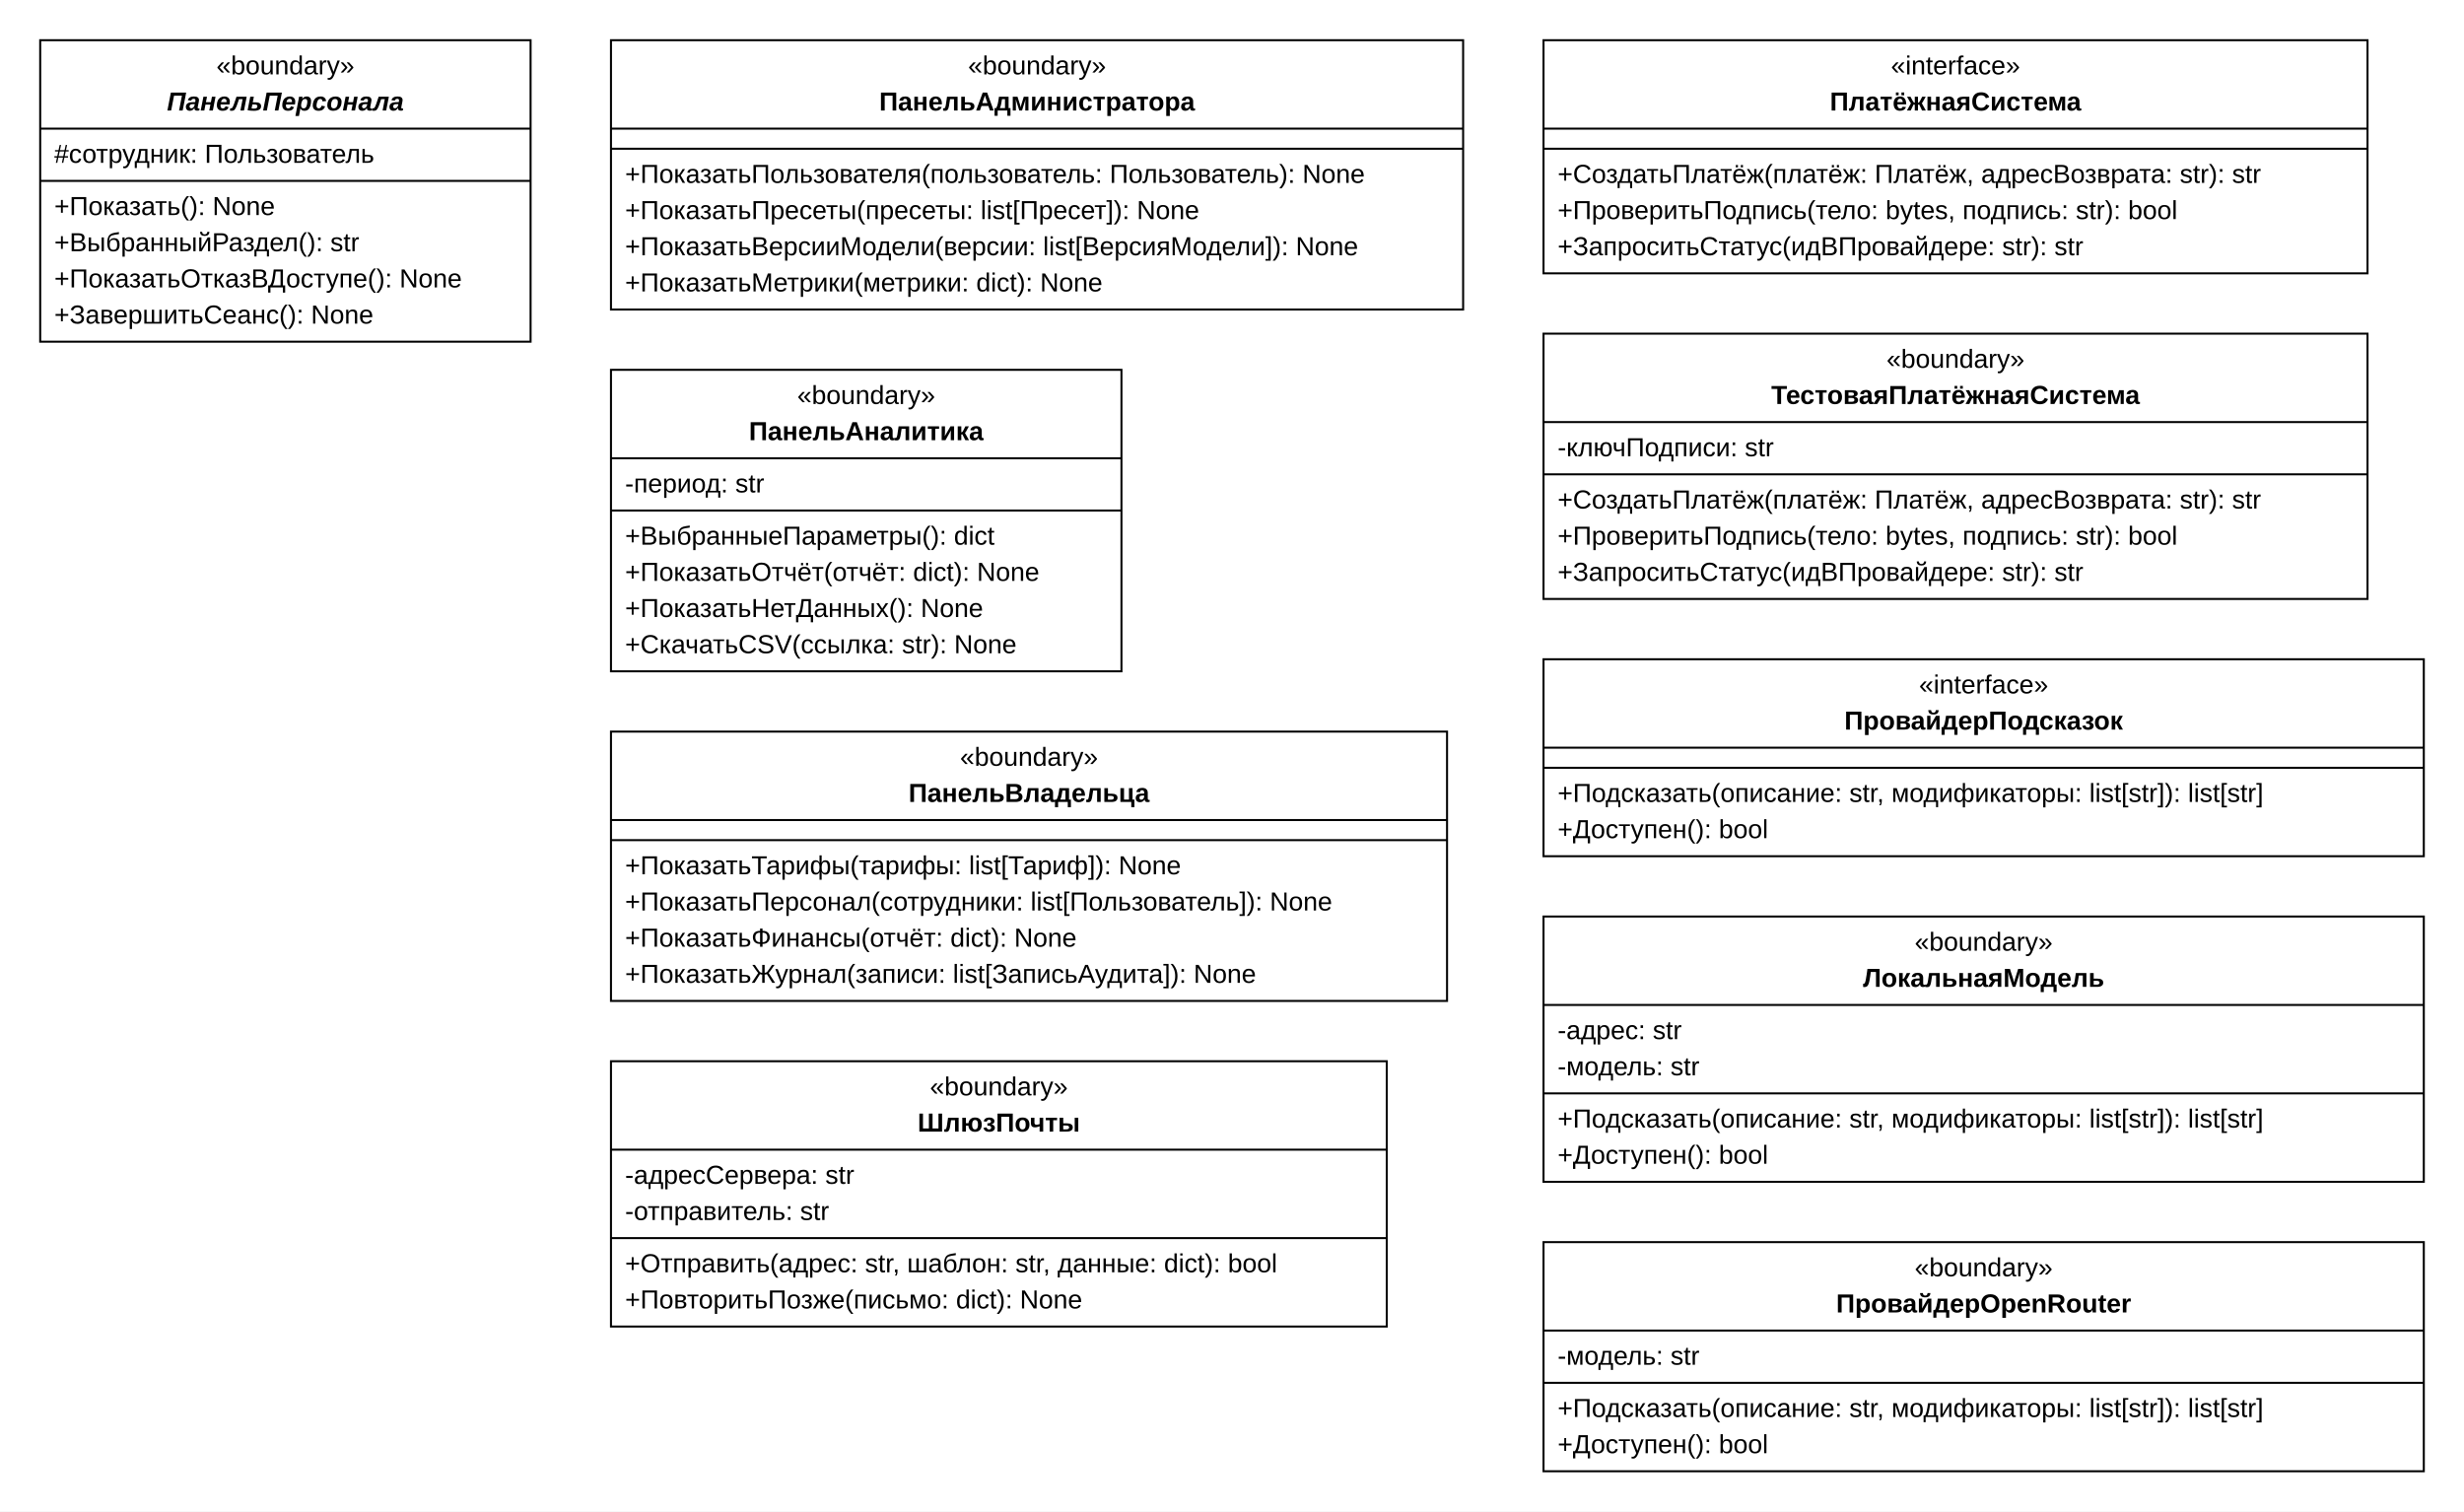
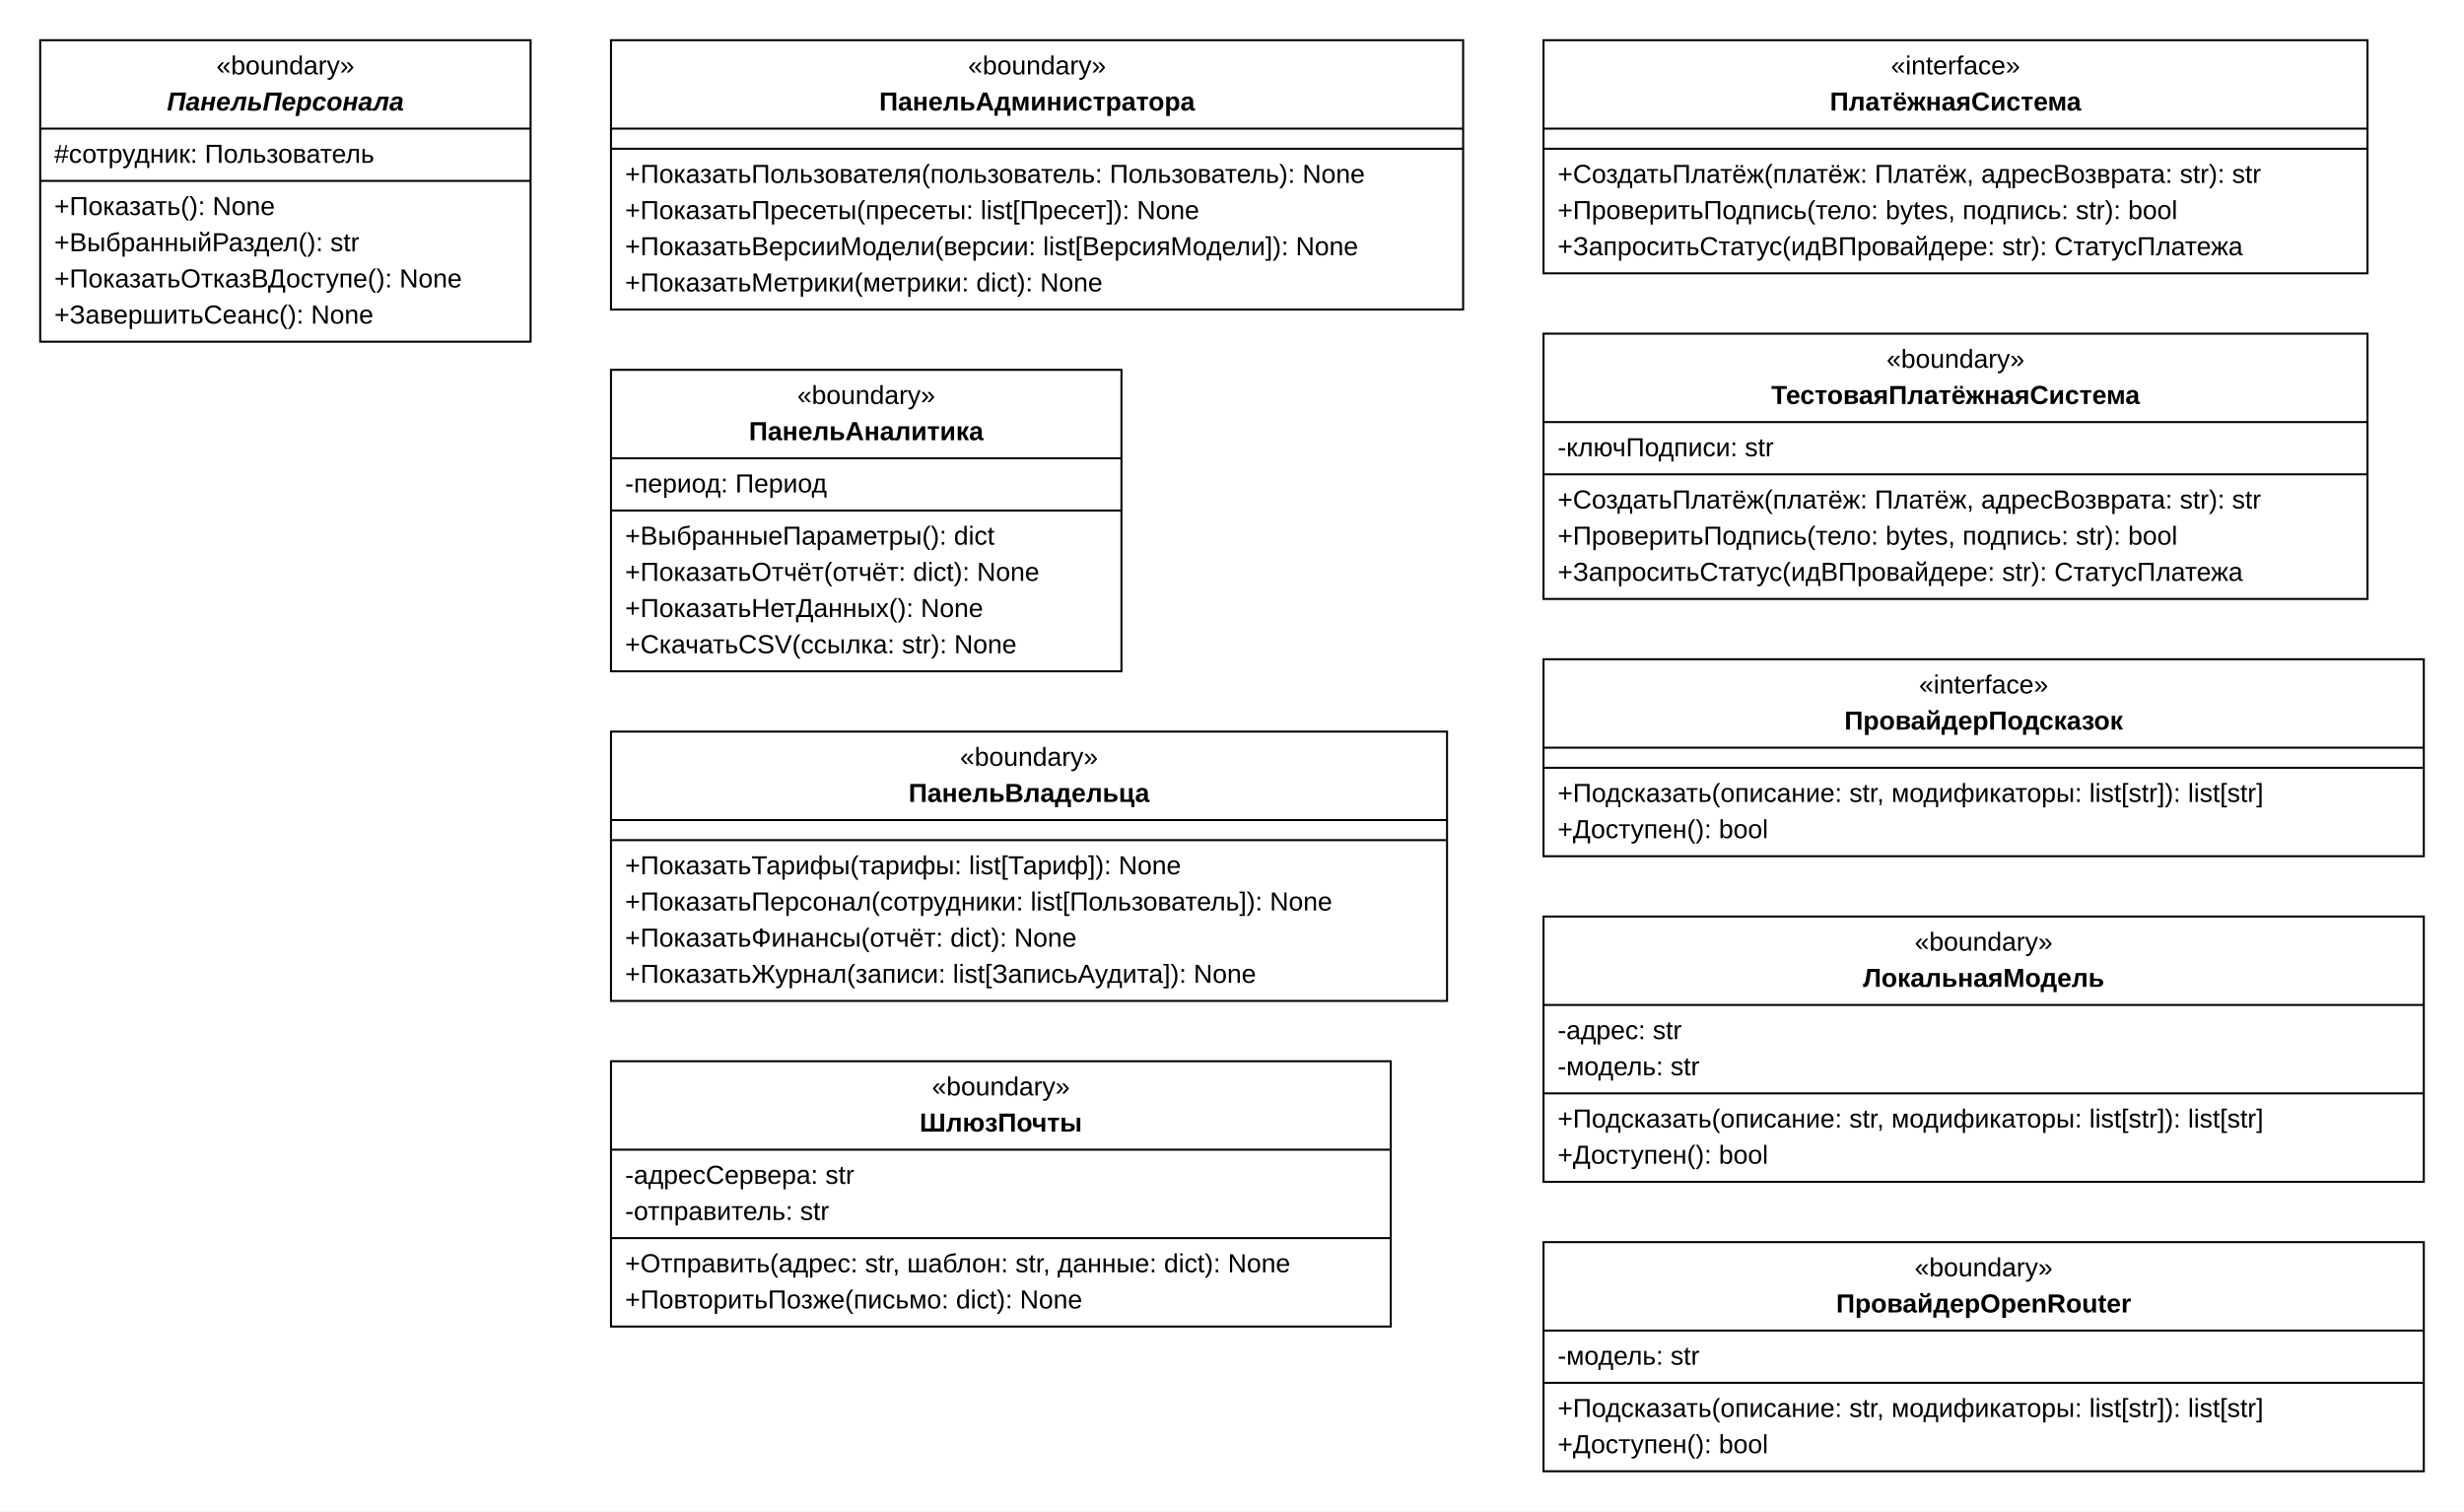
<svg xmlns="http://www.w3.org/2000/svg" width="1226" height="752" viewBox="0 0 1226 752">
  <rect x="0" y="0" width="1226" height="752" fill="#fff" />
  <rect x="20" y="20" width="244" height="150" fill="#fff" stroke="#000" />
  <text x="142.0" y="37.0" font-family="Arial, Helvetica, sans-serif" font-size="13" text-anchor="middle" font-weight="normal" font-style="normal" fill="#000">«boundary»</text>
  <text x="142.0" y="55.0" font-family="Arial, Helvetica, sans-serif" font-size="13" text-anchor="middle" font-weight="bold" font-style="italic" fill="#000">ПанельПерсонала</text>
  <line x1="20" y1="64" x2="264" y2="64" stroke="#000" />
  <text x="27.0" y="81.0" font-family="Arial, Helvetica, sans-serif" font-size="13" text-anchor="start" font-weight="normal" font-style="normal" fill="#000">#сотрудник: Пользователь</text>
  <line x1="20" y1="90" x2="264" y2="90" stroke="#000" />
  <text x="27.0" y="107.0" font-family="Arial, Helvetica, sans-serif" font-size="13" text-anchor="start" font-weight="normal" font-style="normal" fill="#000">+Показать(): None</text>
  <text x="27.0" y="125.0" font-family="Arial, Helvetica, sans-serif" font-size="13" text-anchor="start" font-weight="normal" font-style="normal" fill="#000">+ВыбранныйРаздел(): str</text>
  <text x="27.0" y="143.0" font-family="Arial, Helvetica, sans-serif" font-size="13" text-anchor="start" font-weight="normal" font-style="normal" fill="#000">+ПоказатьОтказВДоступе(): None</text>
  <text x="27.0" y="161.0" font-family="Arial, Helvetica, sans-serif" font-size="13" text-anchor="start" font-weight="normal" font-style="normal" fill="#000">+ЗавершитьСеанс(): None</text>
  <rect x="304" y="20" width="424" height="134" fill="#fff" stroke="#000" />
  <text x="516.0" y="37.0" font-family="Arial, Helvetica, sans-serif" font-size="13" text-anchor="middle" font-weight="normal" font-style="normal" fill="#000">«boundary»</text>
  <text x="516.0" y="55.0" font-family="Arial, Helvetica, sans-serif" font-size="13" text-anchor="middle" font-weight="bold" font-style="normal" fill="#000">ПанельАдминистратора</text>
  <line x1="304" y1="64" x2="728" y2="64" stroke="#000" />
  <line x1="304" y1="74" x2="728" y2="74" stroke="#000" />
  <text x="311.0" y="91.0" font-family="Arial, Helvetica, sans-serif" font-size="13" text-anchor="start" font-weight="normal" font-style="normal" fill="#000">+ПоказатьПользователя(пользователь: Пользователь): None</text>
  <text x="311.0" y="109.0" font-family="Arial, Helvetica, sans-serif" font-size="13" text-anchor="start" font-weight="normal" font-style="normal" fill="#000">+ПоказатьПресеты(пресеты: list[Пресет]): None</text>
  <text x="311.0" y="127.0" font-family="Arial, Helvetica, sans-serif" font-size="13" text-anchor="start" font-weight="normal" font-style="normal" fill="#000">+ПоказатьВерсииМодели(версии: list[ВерсияМодели]): None</text>
  <text x="311.0" y="145.0" font-family="Arial, Helvetica, sans-serif" font-size="13" text-anchor="start" font-weight="normal" font-style="normal" fill="#000">+ПоказатьМетрики(метрики: dict): None</text>
  <rect x="304" y="184" width="254" height="150" fill="#fff" stroke="#000" />
  <text x="431.0" y="201.0" font-family="Arial, Helvetica, sans-serif" font-size="13" text-anchor="middle" font-weight="normal" font-style="normal" fill="#000">«boundary»</text>
  <text x="431.0" y="219.0" font-family="Arial, Helvetica, sans-serif" font-size="13" text-anchor="middle" font-weight="bold" font-style="normal" fill="#000">ПанельАналитика</text>
  <line x1="304" y1="228" x2="558" y2="228" stroke="#000" />
-   <text x="311.0" y="245.0" font-family="Arial, Helvetica, sans-serif" font-size="13" text-anchor="start" font-weight="normal" font-style="normal" fill="#000">-период: str</text>
+   <text x="311.0" y="245.0" font-family="Arial, Helvetica, sans-serif" font-size="13" text-anchor="start" font-weight="normal" font-style="normal" fill="#000">-период: Период</text>
  <line x1="304" y1="254" x2="558" y2="254" stroke="#000" />
  <text x="311.0" y="271.0" font-family="Arial, Helvetica, sans-serif" font-size="13" text-anchor="start" font-weight="normal" font-style="normal" fill="#000">+ВыбранныеПараметры(): dict</text>
  <text x="311.0" y="289.0" font-family="Arial, Helvetica, sans-serif" font-size="13" text-anchor="start" font-weight="normal" font-style="normal" fill="#000">+ПоказатьОтчёт(отчёт: dict): None</text>
  <text x="311.0" y="307.0" font-family="Arial, Helvetica, sans-serif" font-size="13" text-anchor="start" font-weight="normal" font-style="normal" fill="#000">+ПоказатьНетДанных(): None</text>
  <text x="311.0" y="325.0" font-family="Arial, Helvetica, sans-serif" font-size="13" text-anchor="start" font-weight="normal" font-style="normal" fill="#000">+СкачатьCSV(ссылка: str): None</text>
  <rect x="304" y="364" width="416" height="134" fill="#fff" stroke="#000" />
  <text x="512.0" y="381.0" font-family="Arial, Helvetica, sans-serif" font-size="13" text-anchor="middle" font-weight="normal" font-style="normal" fill="#000">«boundary»</text>
  <text x="512.0" y="399.0" font-family="Arial, Helvetica, sans-serif" font-size="13" text-anchor="middle" font-weight="bold" font-style="normal" fill="#000">ПанельВладельца</text>
  <line x1="304" y1="408" x2="720" y2="408" stroke="#000" />
  <line x1="304" y1="418" x2="720" y2="418" stroke="#000" />
  <text x="311.0" y="435.0" font-family="Arial, Helvetica, sans-serif" font-size="13" text-anchor="start" font-weight="normal" font-style="normal" fill="#000">+ПоказатьТарифы(тарифы: list[Тариф]): None</text>
  <text x="311.0" y="453.0" font-family="Arial, Helvetica, sans-serif" font-size="13" text-anchor="start" font-weight="normal" font-style="normal" fill="#000">+ПоказатьПерсонал(сотрудники: list[Пользователь]): None</text>
  <text x="311.0" y="471.0" font-family="Arial, Helvetica, sans-serif" font-size="13" text-anchor="start" font-weight="normal" font-style="normal" fill="#000">+ПоказатьФинансы(отчёт: dict): None</text>
  <text x="311.0" y="489.0" font-family="Arial, Helvetica, sans-serif" font-size="13" text-anchor="start" font-weight="normal" font-style="normal" fill="#000">+ПоказатьЖурнал(записи: list[ЗаписьАудита]): None</text>
-   <rect x="304" y="528" width="386" height="132" fill="#fff" stroke="#000" />
-   <text x="497.0" y="545.0" font-family="Arial, Helvetica, sans-serif" font-size="13" text-anchor="middle" font-weight="normal" font-style="normal" fill="#000">«boundary»</text>
-   <text x="497.0" y="563.0" font-family="Arial, Helvetica, sans-serif" font-size="13" text-anchor="middle" font-weight="bold" font-style="normal" fill="#000">ШлюзПочты</text>
-   <line x1="304" y1="572" x2="690" y2="572" stroke="#000" />
+   <rect x="304" y="528" width="388" height="132" fill="#fff" stroke="#000" />
+   <text x="498.0" y="545.0" font-family="Arial, Helvetica, sans-serif" font-size="13" text-anchor="middle" font-weight="normal" font-style="normal" fill="#000">«boundary»</text>
+   <text x="498.0" y="563.0" font-family="Arial, Helvetica, sans-serif" font-size="13" text-anchor="middle" font-weight="bold" font-style="normal" fill="#000">ШлюзПочты</text>
+   <line x1="304" y1="572" x2="692" y2="572" stroke="#000" />
  <text x="311.0" y="589.0" font-family="Arial, Helvetica, sans-serif" font-size="13" text-anchor="start" font-weight="normal" font-style="normal" fill="#000">-адресСервера: str</text>
  <text x="311.0" y="607.0" font-family="Arial, Helvetica, sans-serif" font-size="13" text-anchor="start" font-weight="normal" font-style="normal" fill="#000">-отправитель: str</text>
-   <line x1="304" y1="616" x2="690" y2="616" stroke="#000" />
-   <text x="311.0" y="633.0" font-family="Arial, Helvetica, sans-serif" font-size="13" text-anchor="start" font-weight="normal" font-style="normal" fill="#000">+Отправить(адрес: str, шаблон: str, данные: dict): bool</text>
+   <line x1="304" y1="616" x2="692" y2="616" stroke="#000" />
+   <text x="311.0" y="633.0" font-family="Arial, Helvetica, sans-serif" font-size="13" text-anchor="start" font-weight="normal" font-style="normal" fill="#000">+Отправить(адрес: str, шаблон: str, данные: dict): None</text>
  <text x="311.0" y="651.0" font-family="Arial, Helvetica, sans-serif" font-size="13" text-anchor="start" font-weight="normal" font-style="normal" fill="#000">+ПовторитьПозже(письмо: dict): None</text>
  <rect x="768" y="20" width="410" height="116" fill="#fff" stroke="#000" />
  <text x="973.0" y="37.0" font-family="Arial, Helvetica, sans-serif" font-size="13" text-anchor="middle" font-weight="normal" font-style="normal" fill="#000">«interface»</text>
  <text x="973.0" y="55.0" font-family="Arial, Helvetica, sans-serif" font-size="13" text-anchor="middle" font-weight="bold" font-style="normal" fill="#000">ПлатёжнаяСистема</text>
  <line x1="768" y1="64" x2="1178" y2="64" stroke="#000" />
  <line x1="768" y1="74" x2="1178" y2="74" stroke="#000" />
  <text x="775.0" y="91.0" font-family="Arial, Helvetica, sans-serif" font-size="13" text-anchor="start" font-weight="normal" font-style="normal" fill="#000">+СоздатьПлатёж(платёж: Платёж, адресВозврата: str): str</text>
  <text x="775.0" y="109.0" font-family="Arial, Helvetica, sans-serif" font-size="13" text-anchor="start" font-weight="normal" font-style="normal" fill="#000">+ПроверитьПодпись(тело: bytes, подпись: str): bool</text>
-   <text x="775.0" y="127.0" font-family="Arial, Helvetica, sans-serif" font-size="13" text-anchor="start" font-weight="normal" font-style="normal" fill="#000">+ЗапроситьСтатус(идВПровайдере: str): str</text>
+   <text x="775.0" y="127.0" font-family="Arial, Helvetica, sans-serif" font-size="13" text-anchor="start" font-weight="normal" font-style="normal" fill="#000">+ЗапроситьСтатус(идВПровайдере: str): СтатусПлатежа</text>
  <rect x="768" y="166" width="410" height="132" fill="#fff" stroke="#000" />
  <text x="973.0" y="183.0" font-family="Arial, Helvetica, sans-serif" font-size="13" text-anchor="middle" font-weight="normal" font-style="normal" fill="#000">«boundary»</text>
  <text x="973.0" y="201.0" font-family="Arial, Helvetica, sans-serif" font-size="13" text-anchor="middle" font-weight="bold" font-style="normal" fill="#000">ТестоваяПлатёжнаяСистема</text>
  <line x1="768" y1="210" x2="1178" y2="210" stroke="#000" />
  <text x="775.0" y="227.0" font-family="Arial, Helvetica, sans-serif" font-size="13" text-anchor="start" font-weight="normal" font-style="normal" fill="#000">-ключПодписи: str</text>
  <line x1="768" y1="236" x2="1178" y2="236" stroke="#000" />
  <text x="775.0" y="253.0" font-family="Arial, Helvetica, sans-serif" font-size="13" text-anchor="start" font-weight="normal" font-style="normal" fill="#000">+СоздатьПлатёж(платёж: Платёж, адресВозврата: str): str</text>
  <text x="775.0" y="271.0" font-family="Arial, Helvetica, sans-serif" font-size="13" text-anchor="start" font-weight="normal" font-style="normal" fill="#000">+ПроверитьПодпись(тело: bytes, подпись: str): bool</text>
-   <text x="775.0" y="289.0" font-family="Arial, Helvetica, sans-serif" font-size="13" text-anchor="start" font-weight="normal" font-style="normal" fill="#000">+ЗапроситьСтатус(идВПровайдере: str): str</text>
+   <text x="775.0" y="289.0" font-family="Arial, Helvetica, sans-serif" font-size="13" text-anchor="start" font-weight="normal" font-style="normal" fill="#000">+ЗапроситьСтатус(идВПровайдере: str): СтатусПлатежа</text>
  <rect x="768" y="328" width="438" height="98" fill="#fff" stroke="#000" />
  <text x="987.0" y="345.0" font-family="Arial, Helvetica, sans-serif" font-size="13" text-anchor="middle" font-weight="normal" font-style="normal" fill="#000">«interface»</text>
  <text x="987.0" y="363.0" font-family="Arial, Helvetica, sans-serif" font-size="13" text-anchor="middle" font-weight="bold" font-style="normal" fill="#000">ПровайдерПодсказок</text>
  <line x1="768" y1="372" x2="1206" y2="372" stroke="#000" />
  <line x1="768" y1="382" x2="1206" y2="382" stroke="#000" />
  <text x="775.0" y="399.0" font-family="Arial, Helvetica, sans-serif" font-size="13" text-anchor="start" font-weight="normal" font-style="normal" fill="#000">+Подсказать(описание: str, модификаторы: list[str]): list[str]</text>
  <text x="775.0" y="417.0" font-family="Arial, Helvetica, sans-serif" font-size="13" text-anchor="start" font-weight="normal" font-style="normal" fill="#000">+Доступен(): bool</text>
  <rect x="768" y="456" width="438" height="132" fill="#fff" stroke="#000" />
  <text x="987.0" y="473.0" font-family="Arial, Helvetica, sans-serif" font-size="13" text-anchor="middle" font-weight="normal" font-style="normal" fill="#000">«boundary»</text>
  <text x="987.0" y="491.0" font-family="Arial, Helvetica, sans-serif" font-size="13" text-anchor="middle" font-weight="bold" font-style="normal" fill="#000">ЛокальнаяМодель</text>
  <line x1="768" y1="500" x2="1206" y2="500" stroke="#000" />
  <text x="775.0" y="517.0" font-family="Arial, Helvetica, sans-serif" font-size="13" text-anchor="start" font-weight="normal" font-style="normal" fill="#000">-адрес: str</text>
  <text x="775.0" y="535.0" font-family="Arial, Helvetica, sans-serif" font-size="13" text-anchor="start" font-weight="normal" font-style="normal" fill="#000">-модель: str</text>
  <line x1="768" y1="544" x2="1206" y2="544" stroke="#000" />
  <text x="775.0" y="561.0" font-family="Arial, Helvetica, sans-serif" font-size="13" text-anchor="start" font-weight="normal" font-style="normal" fill="#000">+Подсказать(описание: str, модификаторы: list[str]): list[str]</text>
  <text x="775.0" y="579.0" font-family="Arial, Helvetica, sans-serif" font-size="13" text-anchor="start" font-weight="normal" font-style="normal" fill="#000">+Доступен(): bool</text>
  <rect x="768" y="618" width="438" height="114" fill="#fff" stroke="#000" />
  <text x="987.0" y="635.0" font-family="Arial, Helvetica, sans-serif" font-size="13" text-anchor="middle" font-weight="normal" font-style="normal" fill="#000">«boundary»</text>
  <text x="987.0" y="653.0" font-family="Arial, Helvetica, sans-serif" font-size="13" text-anchor="middle" font-weight="bold" font-style="normal" fill="#000">ПровайдерOpenRouter</text>
  <line x1="768" y1="662" x2="1206" y2="662" stroke="#000" />
  <text x="775.0" y="679.0" font-family="Arial, Helvetica, sans-serif" font-size="13" text-anchor="start" font-weight="normal" font-style="normal" fill="#000">-модель: str</text>
  <line x1="768" y1="688" x2="1206" y2="688" stroke="#000" />
  <text x="775.0" y="705.0" font-family="Arial, Helvetica, sans-serif" font-size="13" text-anchor="start" font-weight="normal" font-style="normal" fill="#000">+Подсказать(описание: str, модификаторы: list[str]): list[str]</text>
  <text x="775.0" y="723.0" font-family="Arial, Helvetica, sans-serif" font-size="13" text-anchor="start" font-weight="normal" font-style="normal" fill="#000">+Доступен(): bool</text>
</svg>
